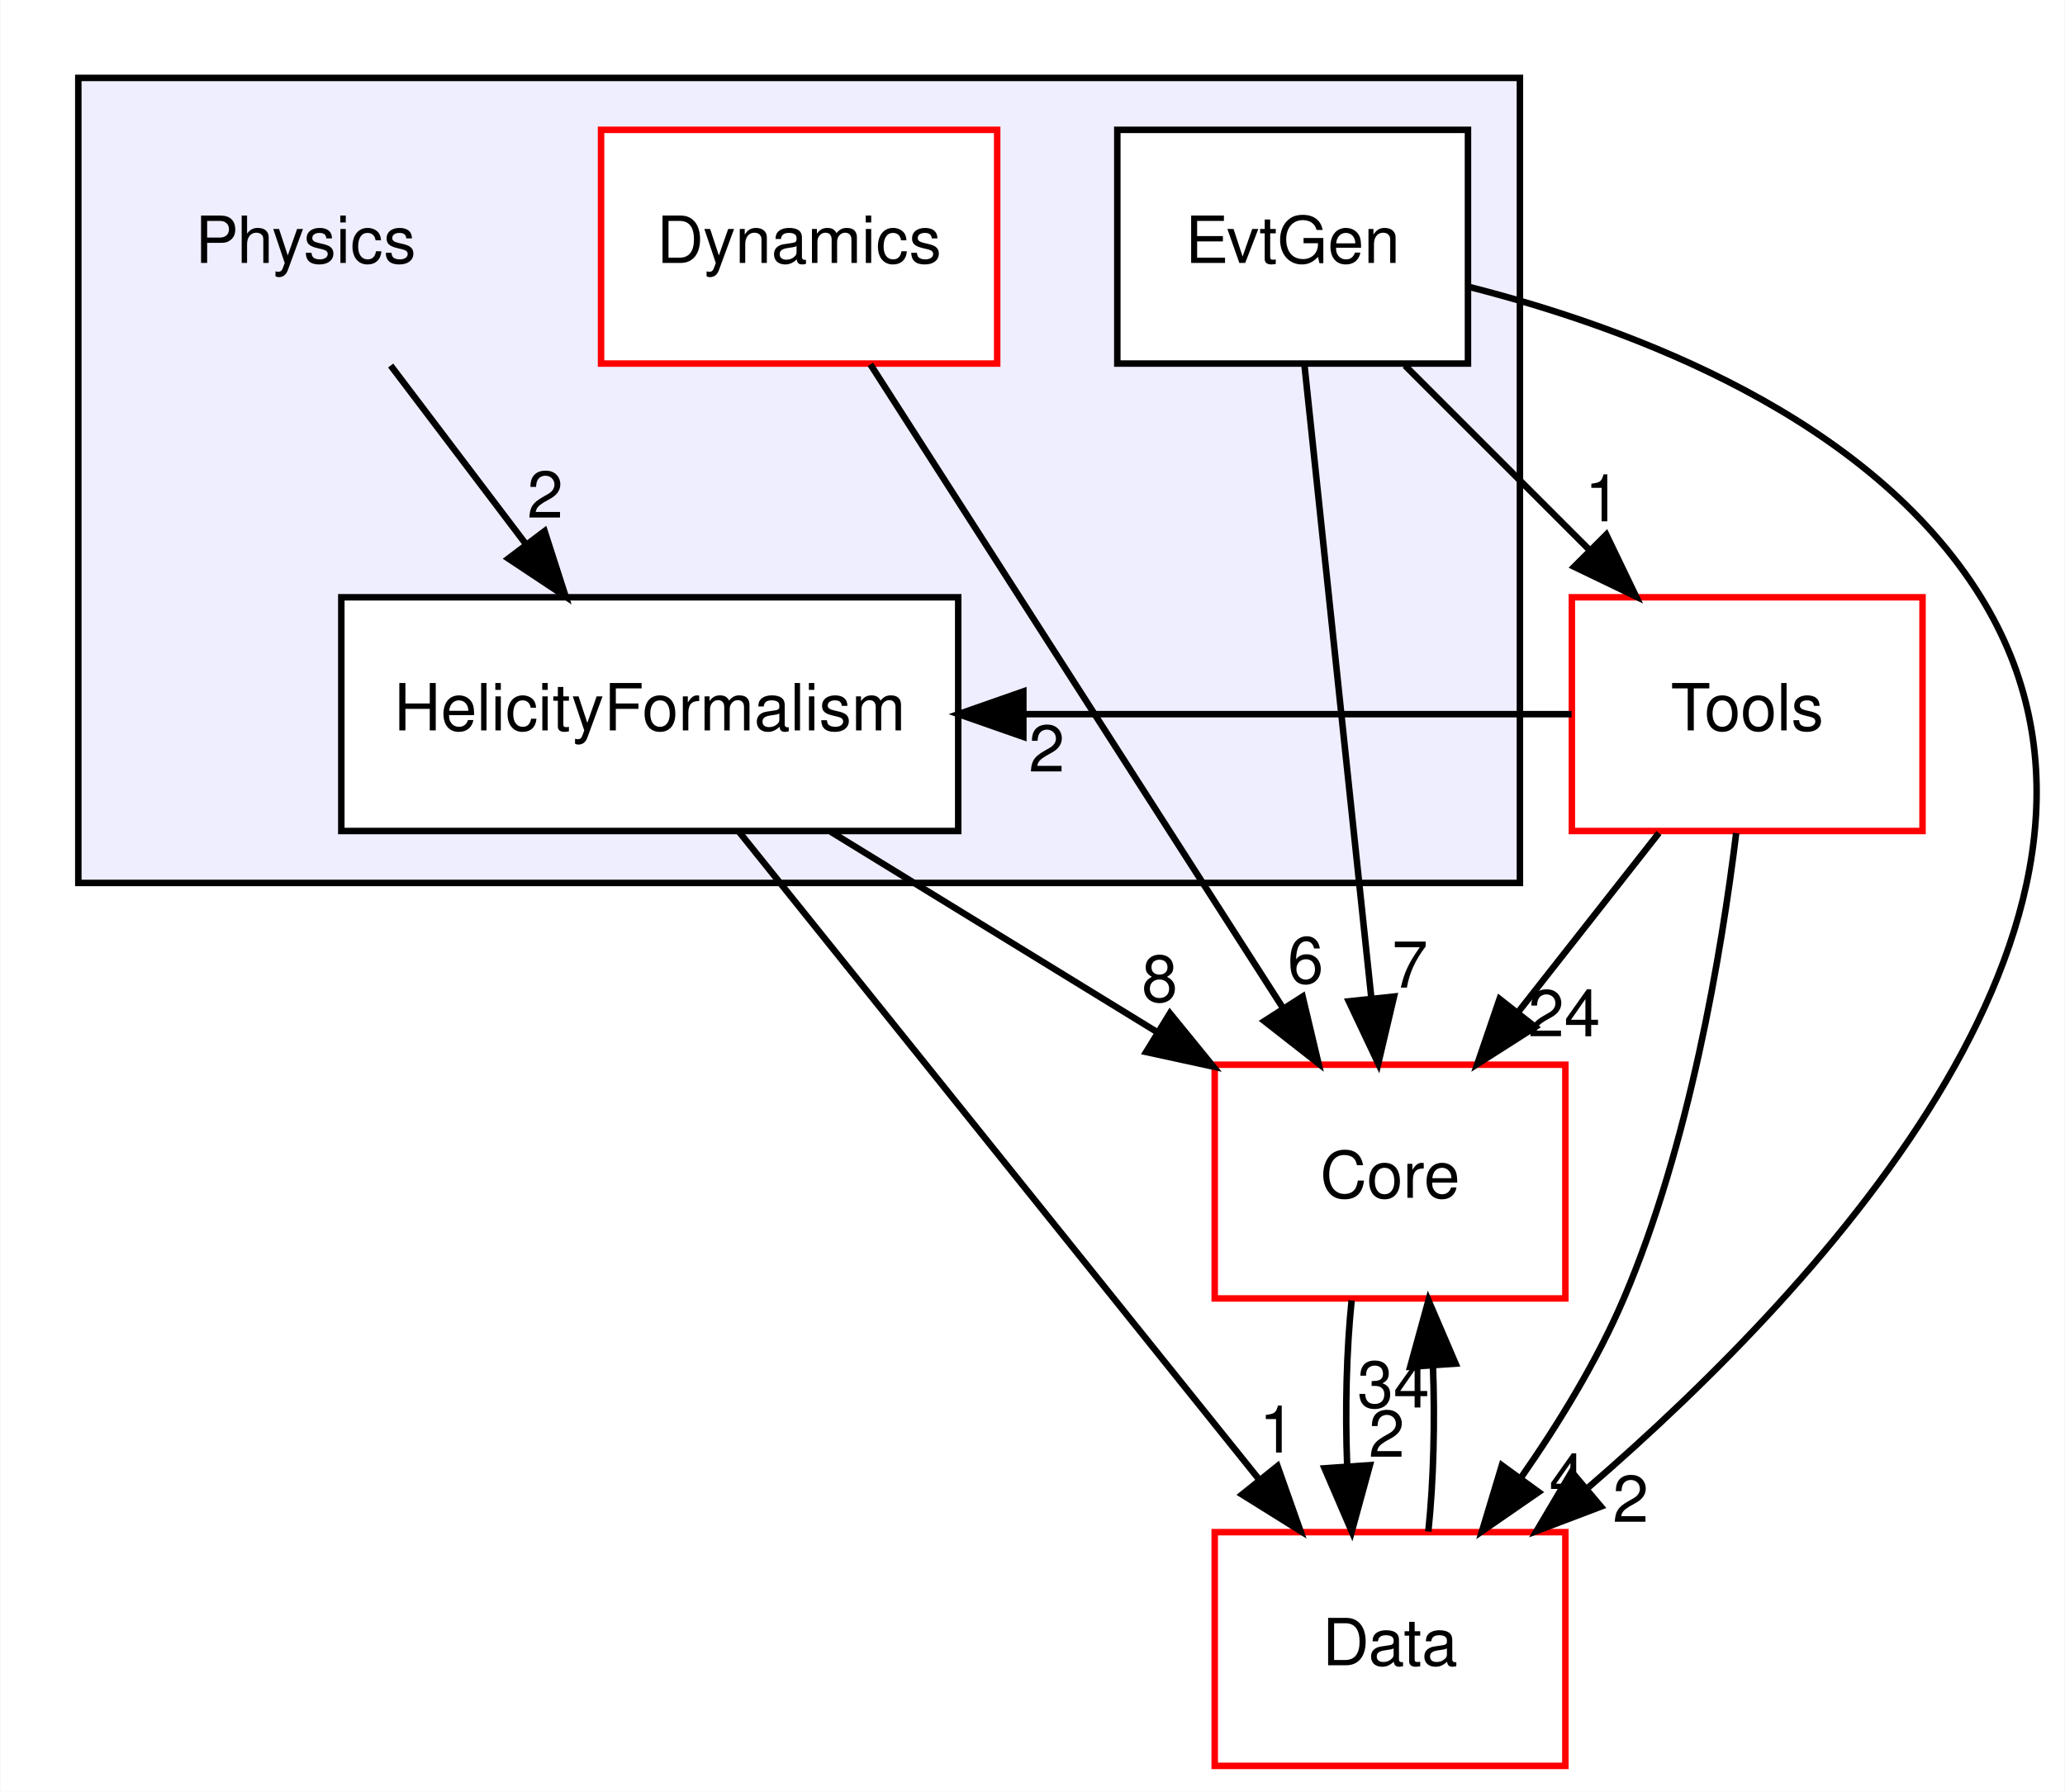
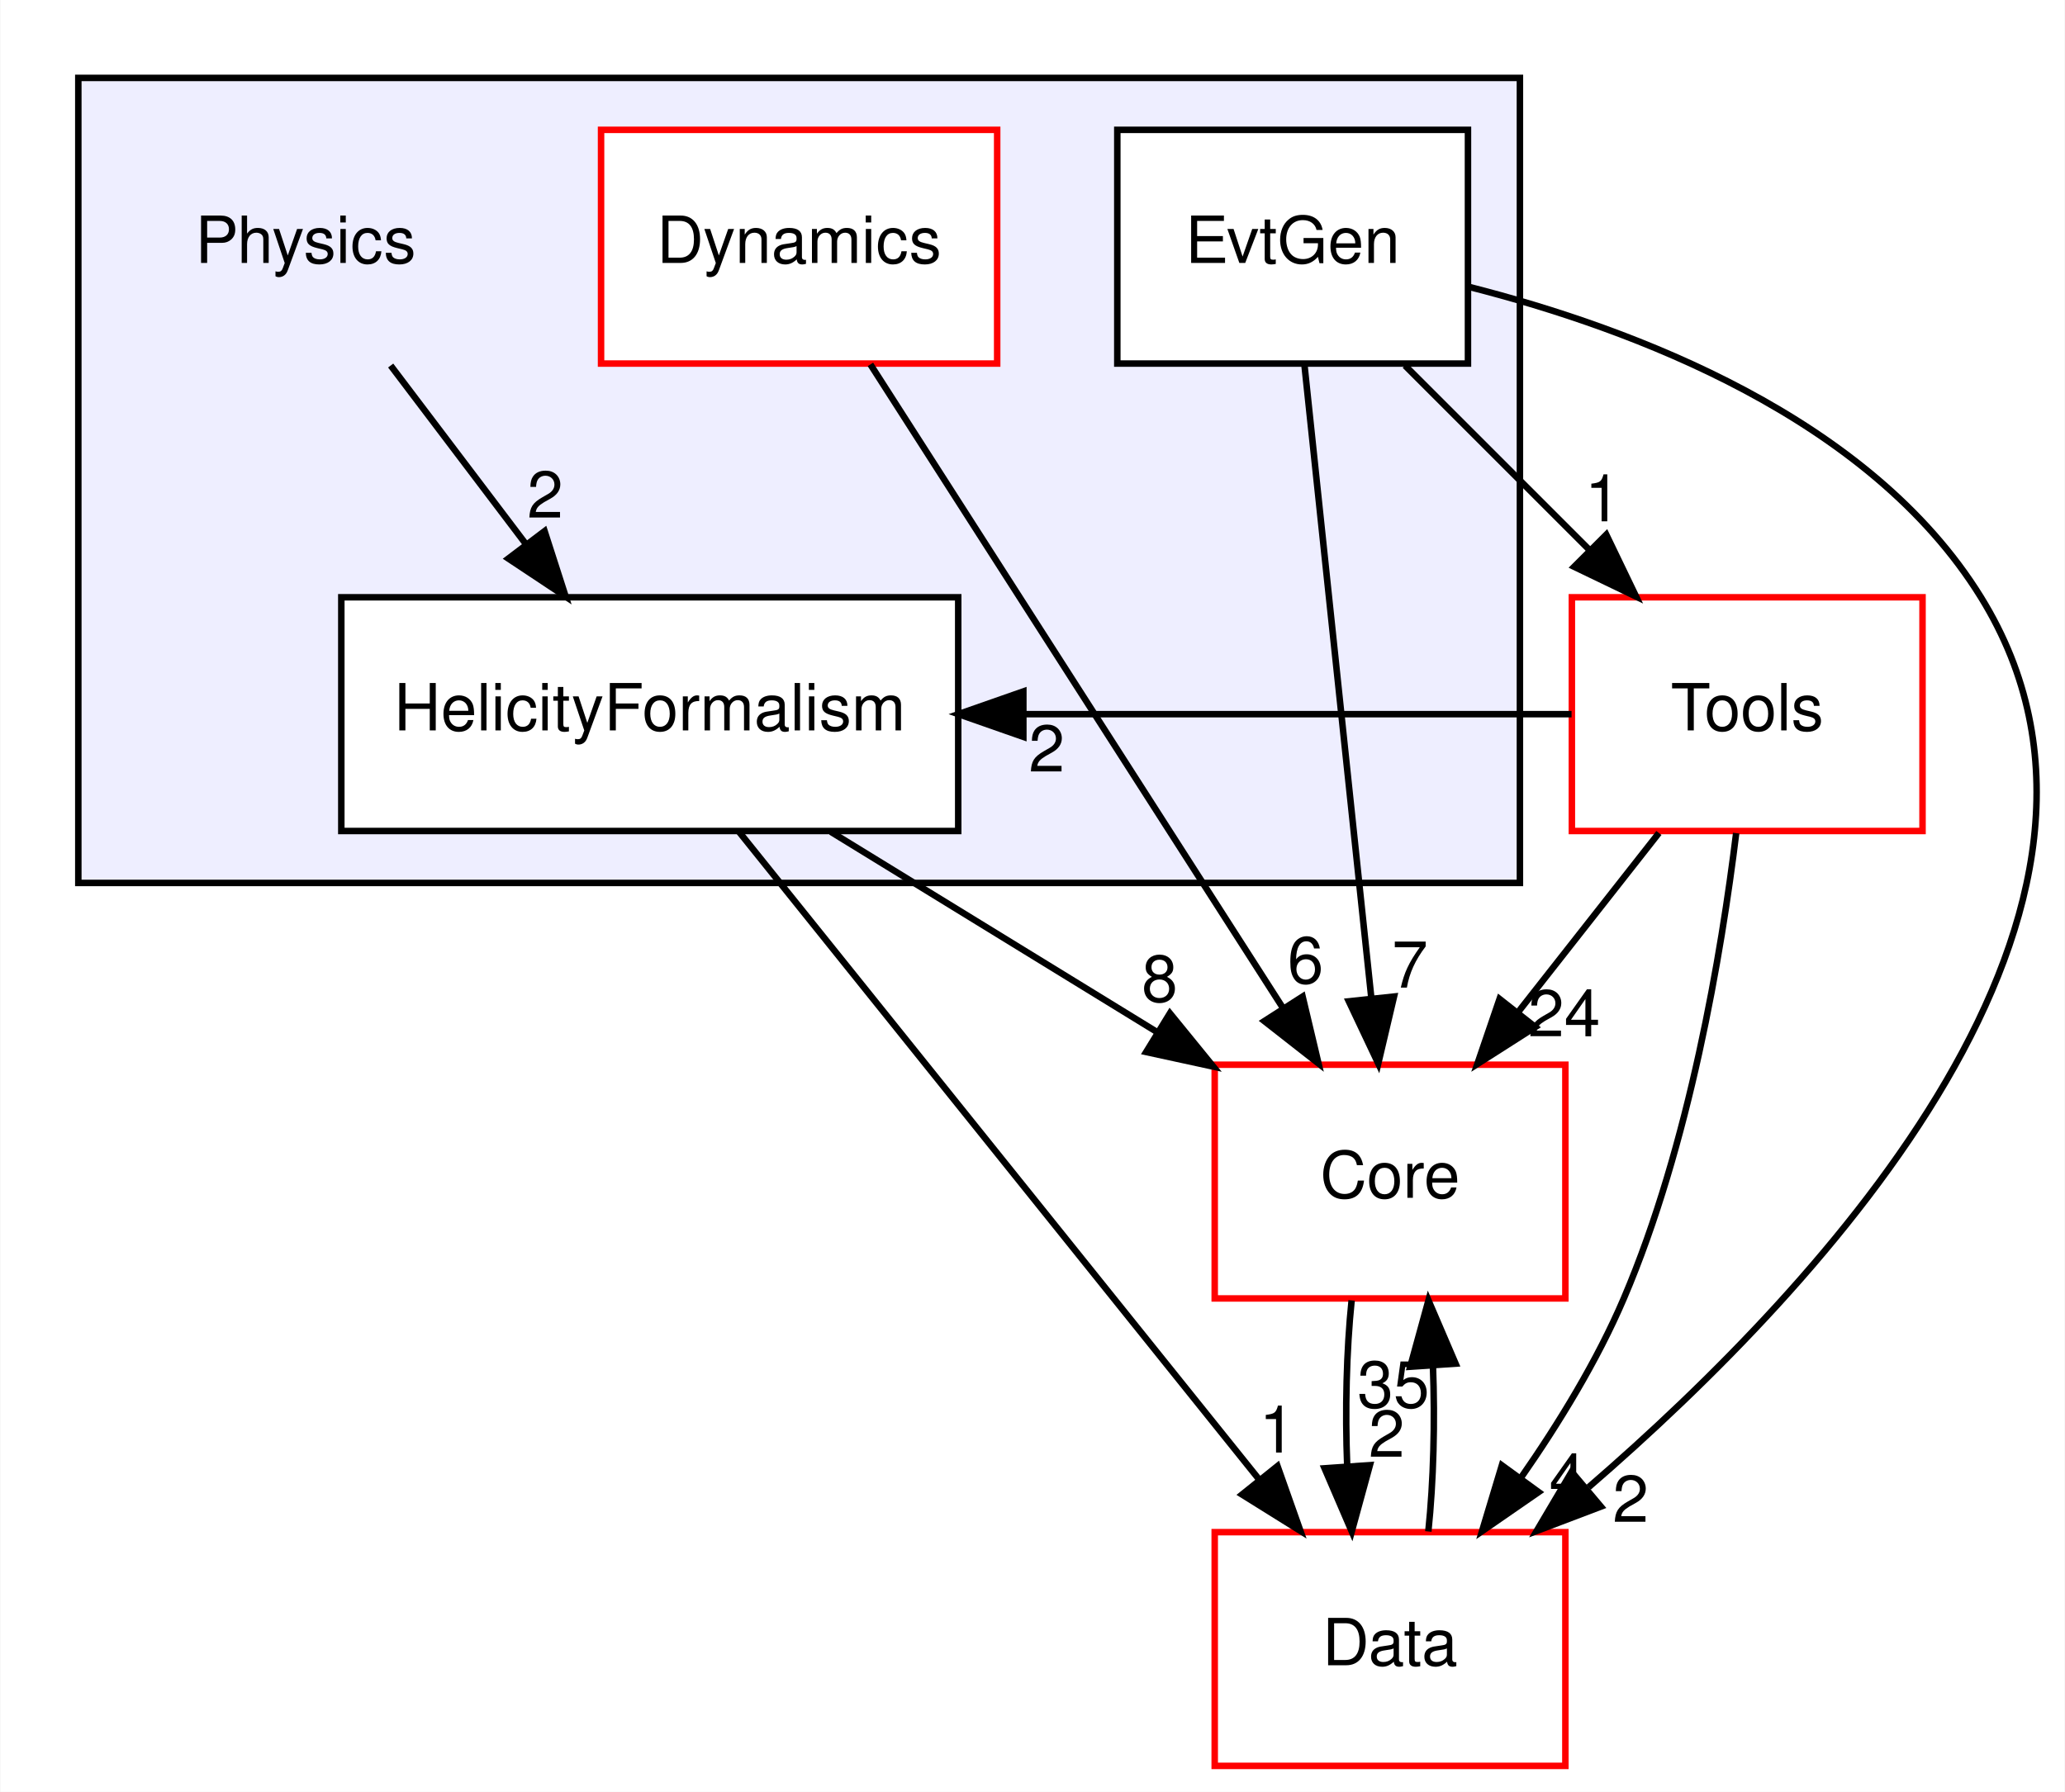
<svg xmlns="http://www.w3.org/2000/svg" xmlns:xlink="http://www.w3.org/1999/xlink" width="318pt" height="276pt" viewBox="0.00 0.00 317.88 276.00">
  <g id="graph0" class="graph" transform="scale(1 1) rotate(0) translate(4 272)">
    <polygon fill="white" stroke="none" points="-4,4 -4,-272 313.876,-272 313.876,4 -4,4" />
    <g id="clust1" class="cluster">
      <g id="a_clust1">
        <a xlink:href="dir_fd3a82303f5206df56505f8b5712131f.html" target="_top">
          <polygon fill="#eeeeff" stroke="black" points="8,-136 8,-260 230,-260 230,-136 8,-136" />
        </a>
      </g>
    </g>
    <g id="node1" class="node">
      <text text-anchor="middle" x="43" y="-231.5" font-family="Helvetica,sans-Serif" font-size="10.00">Physics</text>
    </g>
    <g id="node4" class="node">
      <g id="a_node4">
        <a xlink:href="dir_8744bb52d1a64411e732e20595b435a6.html" target="_top" xlink:title="HelicityFormalism">
          <polygon fill="white" stroke="black" points="143.5,-180 48.5,-180 48.5,-144 143.5,-144 143.5,-180" />
          <text text-anchor="middle" x="96" y="-159.5" font-family="Helvetica,sans-Serif" font-size="10.00">HelicityFormalism</text>
        </a>
      </g>
    </g>
    <g id="edge2" class="edge">
      <path fill="none" stroke="black" d="M56.101,-215.697C62.391,-207.389 70.047,-197.277 76.965,-188.141" />
      <polygon fill="black" stroke="black" points="79.804,-190.19 83.05,-180.104 74.223,-185.964 79.804,-190.19" />
      <g id="a_edge2-headlabel">
        <a xlink:href="dir_000015_000019.html" target="_top" xlink:title="2">
          <text text-anchor="middle" x="79.897" y="-192.269" font-family="Helvetica,sans-Serif" font-size="10.00">2</text>
        </a>
      </g>
    </g>
    <g id="node2" class="node">
      <g id="a_node2">
        <a xlink:href="dir_b81b515296d7f9ec90a4731241afa56b.html" target="_top" xlink:title="Dynamics">
          <polygon fill="white" stroke="red" points="149.5,-252 88.5,-252 88.5,-216 149.5,-216 149.5,-252" />
          <text text-anchor="middle" x="119" y="-231.5" font-family="Helvetica,sans-Serif" font-size="10.00">Dynamics</text>
        </a>
      </g>
    </g>
    <g id="node6" class="node">
      <g id="a_node6">
        <a xlink:href="dir_c6310732a22f63c0c2fc5595561e68f1.html" target="_top" xlink:title="Core">
          <polygon fill="white" stroke="red" points="237,-108 183,-108 183,-72 237,-72 237,-108" />
          <text text-anchor="middle" x="210" y="-87.5" font-family="Helvetica,sans-Serif" font-size="10.00">Core</text>
        </a>
      </g>
    </g>
    <g id="edge9" class="edge">
      <path fill="none" stroke="black" d="M129.977,-215.871C145.759,-191.244 174.986,-145.638 193.412,-116.885" />
      <polygon fill="black" stroke="black" points="196.536,-118.497 198.984,-108.189 190.642,-114.72 196.536,-118.497" />
      <g id="a_edge9-headlabel">
        <a xlink:href="dir_000016_000000.html" target="_top" xlink:title="6">
          <text text-anchor="middle" x="196.987" y="-120.556" font-family="Helvetica,sans-Serif" font-size="10.00">6</text>
        </a>
      </g>
    </g>
    <g id="node3" class="node">
      <g id="a_node3">
        <a xlink:href="dir_46718f8f30a2814c81d003e3b02393b4.html" target="_top" xlink:title="EvtGen">
          <polygon fill="white" stroke="black" points="222,-252 168,-252 168,-216 222,-216 222,-252" />
          <text text-anchor="middle" x="195" y="-231.5" font-family="Helvetica,sans-Serif" font-size="10.00">EvtGen</text>
        </a>
      </g>
    </g>
    <g id="node5" class="node">
      <g id="a_node5">
        <a xlink:href="dir_e3d743d0ec9b4013b28b5d69101bc7fb.html" target="_top" xlink:title="Data">
          <polygon fill="white" stroke="red" points="237,-36 183,-36 183,-0 237,-0 237,-36" />
          <text text-anchor="middle" x="210" y="-15.5" font-family="Helvetica,sans-Serif" font-size="10.00">Data</text>
        </a>
      </g>
    </g>
    <g id="edge3" class="edge">
      <path fill="none" stroke="black" d="M222.195,-227.803C247.537,-221.361 283.909,-207.653 301,-180 330.503,-132.264 277.302,-74.663 240.575,-42.919" />
      <polygon fill="black" stroke="black" points="242.472,-39.94 232.568,-36.175 237.963,-45.294 242.472,-39.94" />
      <g id="a_edge3-headlabel">
        <a xlink:href="dir_000018_000002.html" target="_top" xlink:title="2">
          <text text-anchor="middle" x="247.05" y="-37.584" font-family="Helvetica,sans-Serif" font-size="10.00">2</text>
        </a>
      </g>
    </g>
    <g id="edge4" class="edge">
      <path fill="none" stroke="black" d="M196.809,-215.871C199.366,-191.67 204.062,-147.211 207.106,-118.393" />
      <polygon fill="black" stroke="black" points="210.614,-118.502 208.184,-108.189 203.653,-117.766 210.614,-118.502" />
      <g id="a_edge4-headlabel">
        <a xlink:href="dir_000018_000000.html" target="_top" xlink:title="7">
          <text text-anchor="middle" x="213.06" y="-119.875" font-family="Helvetica,sans-Serif" font-size="10.00">7</text>
        </a>
      </g>
    </g>
    <g id="node7" class="node">
      <g id="a_node7">
        <a xlink:href="dir_7e461070e7b716e896e0d97cd6a82321.html" target="_top" xlink:title="Tools">
          <polygon fill="white" stroke="red" points="292,-180 238,-180 238,-144 292,-144 292,-180" />
          <text text-anchor="middle" x="265" y="-159.5" font-family="Helvetica,sans-Serif" font-size="10.00">Tools</text>
        </a>
      </g>
    </g>
    <g id="edge5" class="edge">
      <path fill="none" stroke="black" d="M212.303,-215.697C220.865,-207.135 231.344,-196.656 240.696,-187.304" />
      <polygon fill="black" stroke="black" points="243.299,-189.65 247.896,-180.104 238.35,-184.701 243.299,-189.65" />
      <g id="a_edge5-headlabel">
        <a xlink:href="dir_000018_000020.html" target="_top" xlink:title="1">
          <text text-anchor="middle" x="242.765" y="-191.7" font-family="Helvetica,sans-Serif" font-size="10.00">1</text>
        </a>
      </g>
    </g>
    <g id="edge6" class="edge">
      <path fill="none" stroke="black" d="M109.751,-143.871C129.694,-119.031 166.771,-72.846 189.816,-44.142" />
      <polygon fill="black" stroke="black" points="192.669,-46.178 196.2,-36.189 187.211,-41.796 192.669,-46.178" />
      <g id="a_edge6-headlabel">
        <a xlink:href="dir_000019_000002.html" target="_top" xlink:title="1">
          <text text-anchor="middle" x="192.633" y="-48.259" font-family="Helvetica,sans-Serif" font-size="10.00">1</text>
        </a>
      </g>
    </g>
    <g id="edge7" class="edge">
      <path fill="none" stroke="black" d="M123.888,-143.876C139.016,-134.587 157.883,-123.001 174.099,-113.045" />
      <polygon fill="black" stroke="black" points="176.103,-115.921 182.794,-107.706 172.441,-109.956 176.103,-115.921" />
      <g id="a_edge7-headlabel">
        <a xlink:href="dir_000019_000000.html" target="_top" xlink:title="8">
          <text text-anchor="middle" x="174.526" y="-117.721" font-family="Helvetica,sans-Serif" font-size="10.00">8</text>
        </a>
      </g>
    </g>
    <g id="edge1" class="edge">
      <path fill="none" stroke="black" d="M215.895,-36.104C216.701,-43.791 216.937,-53.054 216.604,-61.665" />
      <polygon fill="black" stroke="black" points="213.109,-61.48 215.916,-71.697 220.092,-61.96 213.109,-61.48" />
      <g id="a_edge1-headlabel">
-         <a xlink:href="dir_000002_000000.html" target="_top" xlink:title="34">
-           <text text-anchor="middle" x="210.522" y="-55.2" font-family="Helvetica,sans-Serif" font-size="10.00">34</text>
+         <a xlink:href="dir_000002_000000.html" target="_top" xlink:title="35">
+           <text text-anchor="middle" x="210.522" y="-55.2" font-family="Helvetica,sans-Serif" font-size="10.00">35</text>
        </a>
      </g>
    </g>
    <g id="edge8" class="edge">
      <path fill="none" stroke="black" d="M204.084,-71.697C203.289,-63.983 203.062,-54.712 203.405,-46.112" />
      <polygon fill="black" stroke="black" points="206.898,-46.324 204.105,-36.104 199.915,-45.836 206.898,-46.324" />
      <g id="a_edge8-headlabel">
        <a xlink:href="dir_000000_000002.html" target="_top" xlink:title="2">
          <text text-anchor="middle" x="209.48" y="-47.608" font-family="Helvetica,sans-Serif" font-size="10.00">2</text>
        </a>
      </g>
    </g>
    <g id="edge11" class="edge">
      <path fill="none" stroke="black" d="M237.954,-162C209.922,-162 181.891,-162 153.859,-162" />
      <polygon fill="black" stroke="black" points="153.531,-158.5 143.531,-162 153.531,-165.5 153.531,-158.5" />
      <g id="a_edge11-headlabel">
        <a xlink:href="dir_000020_000019.html" target="_top" xlink:title="2">
          <text text-anchor="middle" x="157.126" y="-153.161" font-family="Helvetica,sans-Serif" font-size="10.00">2</text>
        </a>
      </g>
    </g>
    <g id="edge10" class="edge">
      <path fill="none" stroke="black" d="M263.303,-143.674C261.05,-125.29 256.112,-95.685 246,-72 241.916,-62.433 236.012,-52.784 230.162,-44.388" />
      <polygon fill="black" stroke="black" points="232.88,-42.174 224.165,-36.149 227.22,-46.294 232.88,-42.174" />
      <g id="a_edge10-headlabel">
        <a xlink:href="dir_000020_000002.html" target="_top" xlink:title="4">
          <text text-anchor="middle" x="237.291" y="-40.909" font-family="Helvetica,sans-Serif" font-size="10.00">4</text>
        </a>
      </g>
    </g>
    <g id="edge12" class="edge">
      <path fill="none" stroke="black" d="M251.404,-143.697C244.877,-135.389 236.932,-125.277 229.753,-116.141" />
      <polygon fill="black" stroke="black" points="232.369,-113.805 223.439,-108.104 226.865,-118.13 232.369,-113.805" />
      <g id="a_edge12-headlabel">
        <a xlink:href="dir_000020_000000.html" target="_top" xlink:title="24">
          <text text-anchor="middle" x="236.823" y="-112.377" font-family="Helvetica,sans-Serif" font-size="10.00">24</text>
        </a>
      </g>
    </g>
  </g>
</svg>
